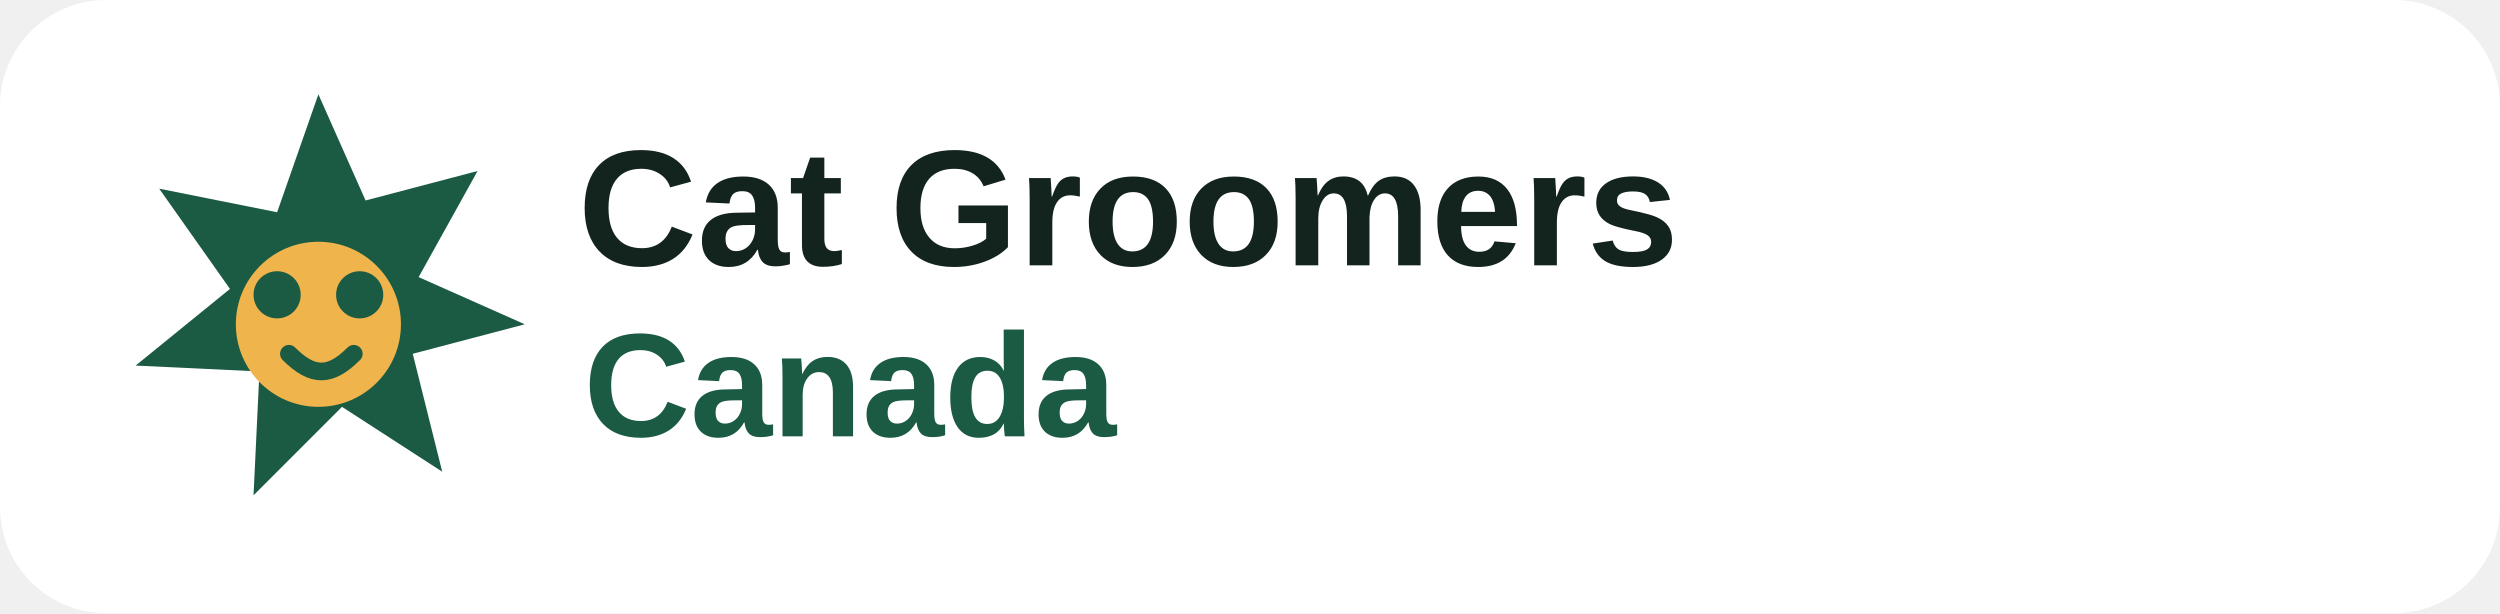
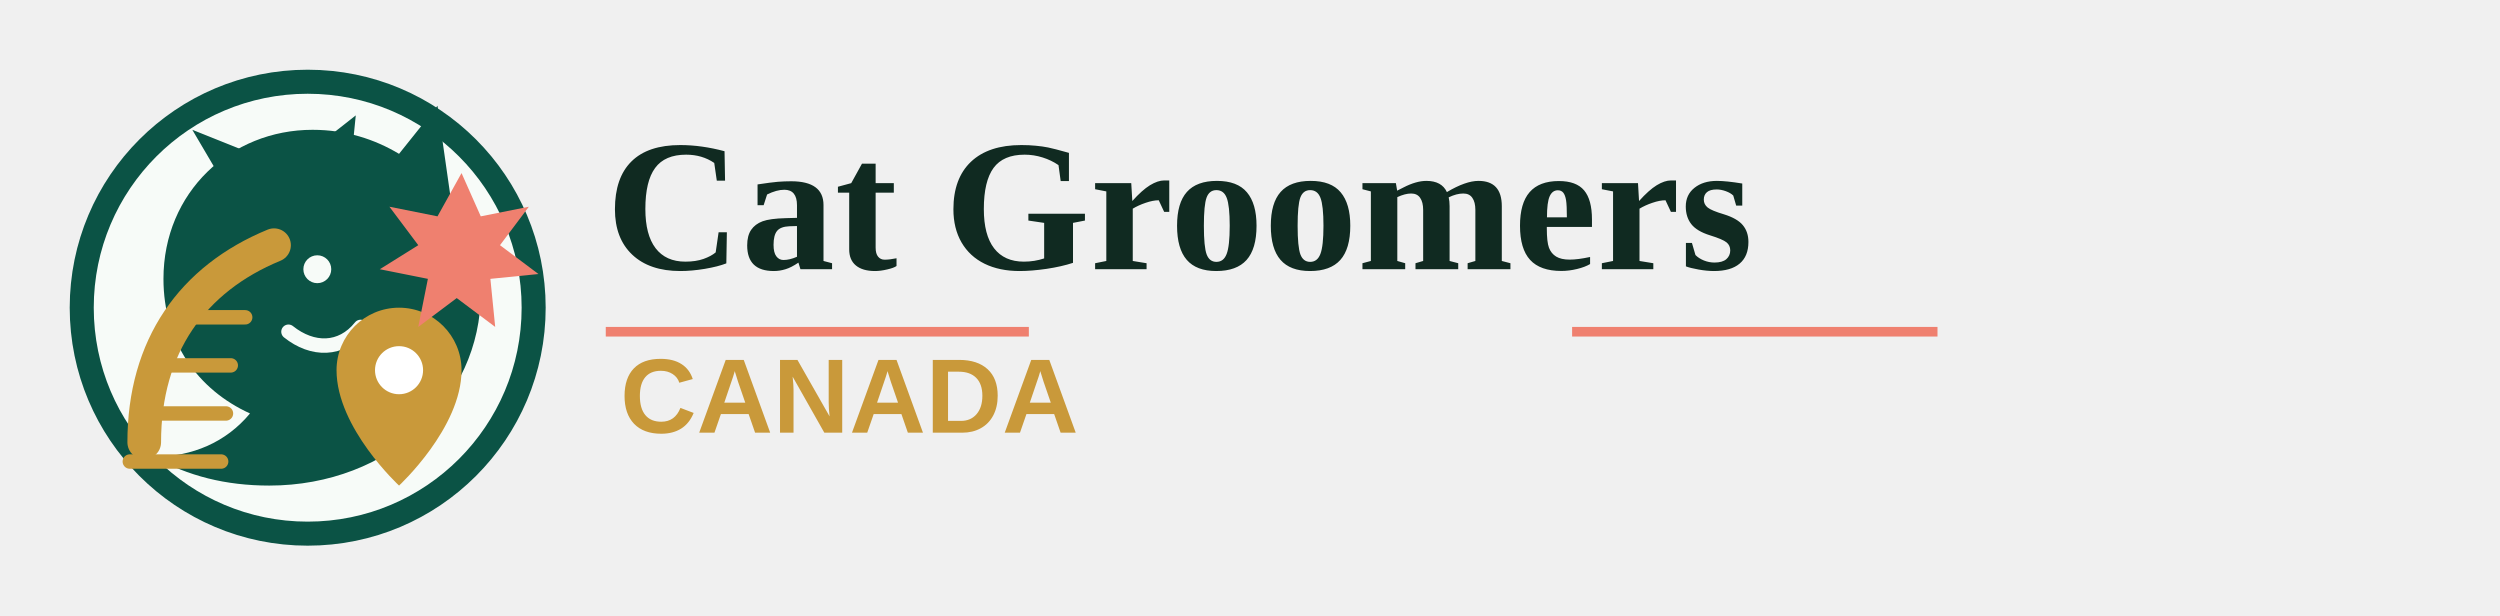
- <svg xmlns="http://www.w3.org/2000/svg" width="424" height="104" viewBox="0 0 424 104" role="img" aria-labelledby="title desc">
-   <rect width="424" height="104" rx="18" fill="#ffffff" />
-   <g transform="translate(18 16)">
-     <path d="M36 0l8 18 19-5-10 18 18 8-19 5 5 20-17-11-15 15 1-21-21-1 16-13-12-17 20 4z" fill="#1b5a43" />
-     <circle cx="36" cy="39" r="14" fill="#f0b44c" />
-     <circle cx="29" cy="34" r="4" fill="#1b5a43" />
-     <circle cx="43" cy="34" r="4" fill="#1b5a43" />
-     <path d="M31 44c4 4 7 4 11 0" fill="none" stroke="#1b5a43" stroke-width="3" stroke-linecap="round" />
+ <svg xmlns="http://www.w3.org/2000/svg" width="520" height="128" viewBox="0 0 520 128" role="img" aria-labelledby="title desc">
+   <g transform="translate(14 14)">
+     <circle cx="50" cy="50" r="47" fill="#f7fbf8" stroke="#0b5345" stroke-width="5" />
+     <path d="M38 72c-11-5-18-15-18-28 0-18 14-31 31-31 7 0 13 2 18 5l8-10 3 21c4 5 6 11 6 18 0 22-19 40-44 40-9 0-17-2-24-6 8 0 15-3 20-9Z" fill="#0b5345" />
+     <path d="M36 30 26 13l20 8 14-11-2 20" fill="#0b5345" />
+     <circle cx="52" cy="42" r="2.9" fill="#f7fbf8" />
+     <path d="M61 54c-4 5-10 5-15 1" fill="none" stroke="#f7fbf8" stroke-width="3" stroke-linecap="round" />
+     <path d="M16 78c0-20 10-34 27-41" fill="none" stroke="#c9993a" stroke-width="7" stroke-linecap="round" />
+     <path d="M13 82h19M16 72h17M20 62h14M25 52h12" stroke="#c9993a" stroke-width="3" stroke-linecap="round" />
+     <path d="M82 63c0 12-13 24-13 24S56 75 56 63a13 13 0 1 1 26 0Z" fill="#c9993a" />
+     <circle cx="69" cy="63" r="5" fill="#fff" />
+     <path d="m77 31 5-9 4 9 10-2-6 8 8 6-10 1 1 10-8-6-8 6 2-10-10-2 8-5-6-8Z" fill="#ef806f" />
  </g>
-   <text x="98" y="45" fill="#13231d" font-family="Arial, Helvetica, sans-serif" font-size="28" font-weight="800">Cat Groomers</text>
-   <text x="99" y="74" fill="#1b5a43" font-family="Arial, Helvetica, sans-serif" font-size="25" font-weight="700">Canada</text>
+   <text x="126" y="56" fill="#102a21" font-family="Georgia, 'Times New Roman', serif" font-size="39" font-weight="700">Cat Groomers</text>
+   <text x="129" y="90" fill="#c9993a" font-family="Arial, Helvetica, sans-serif" font-size="22" font-weight="800" letter-spacing="0">CANADA</text>
+   <path d="M126 69h88M327 69h76" stroke="#ef806f" stroke-width="2" />
</svg>
